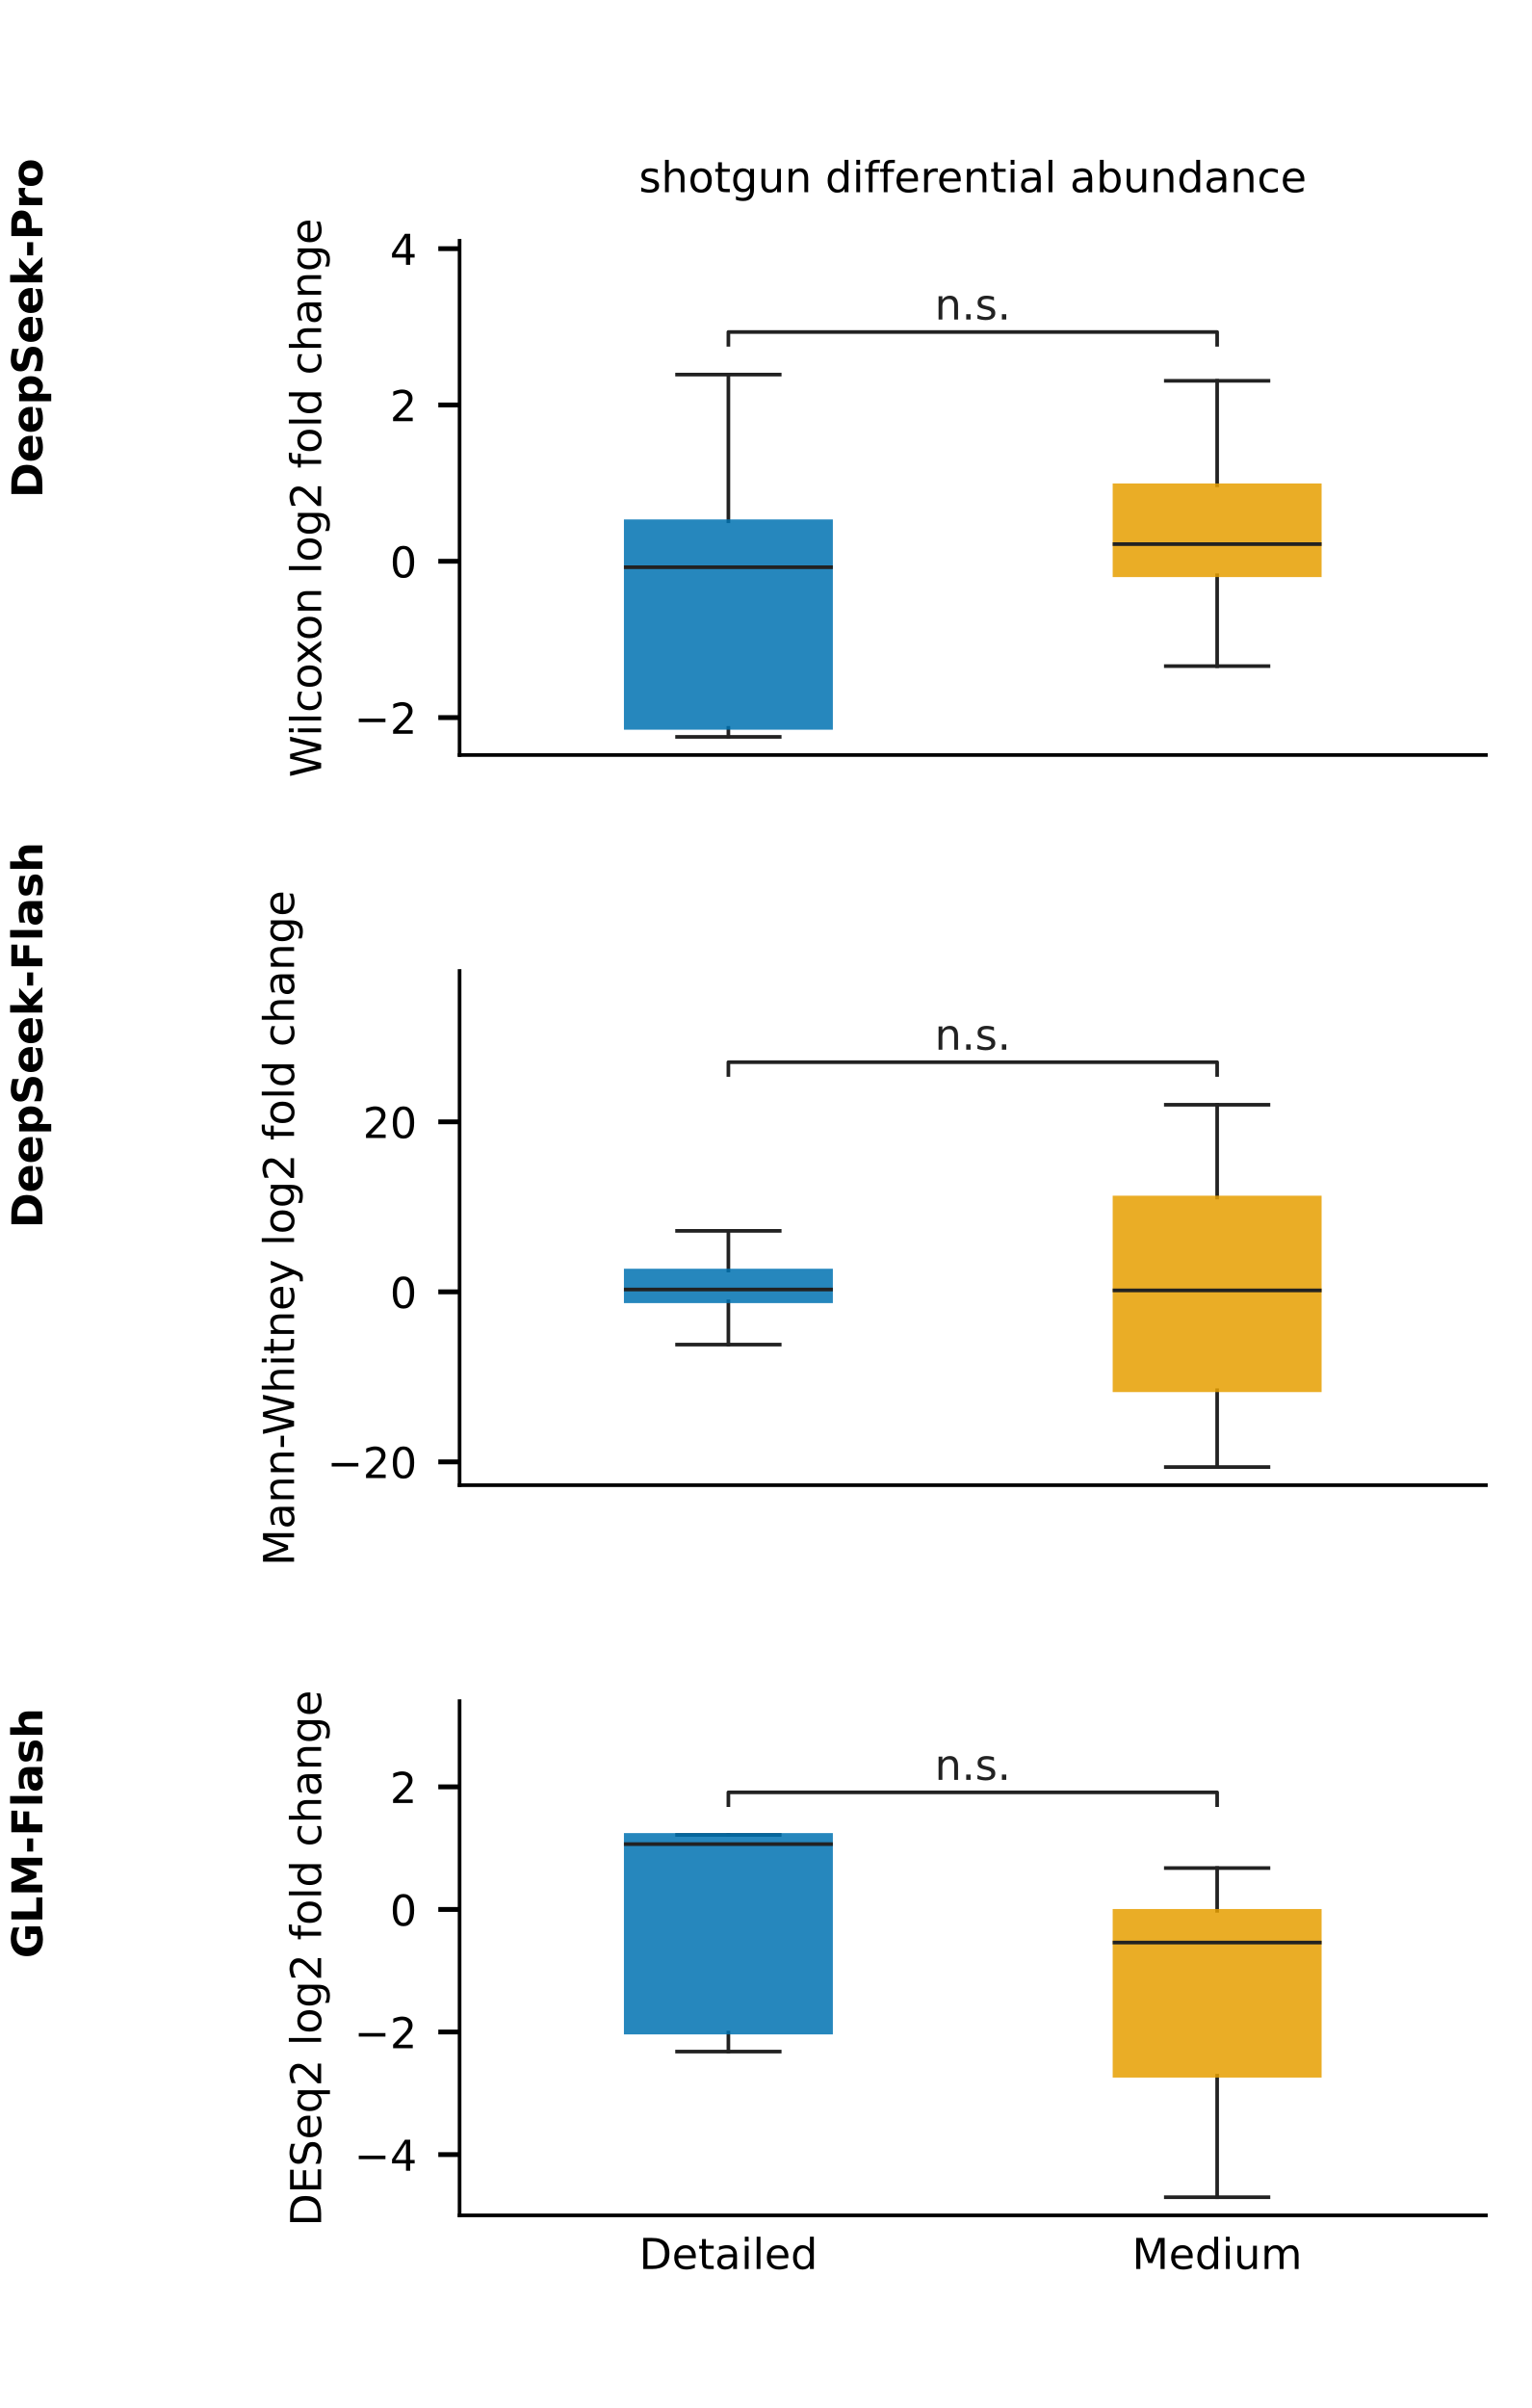
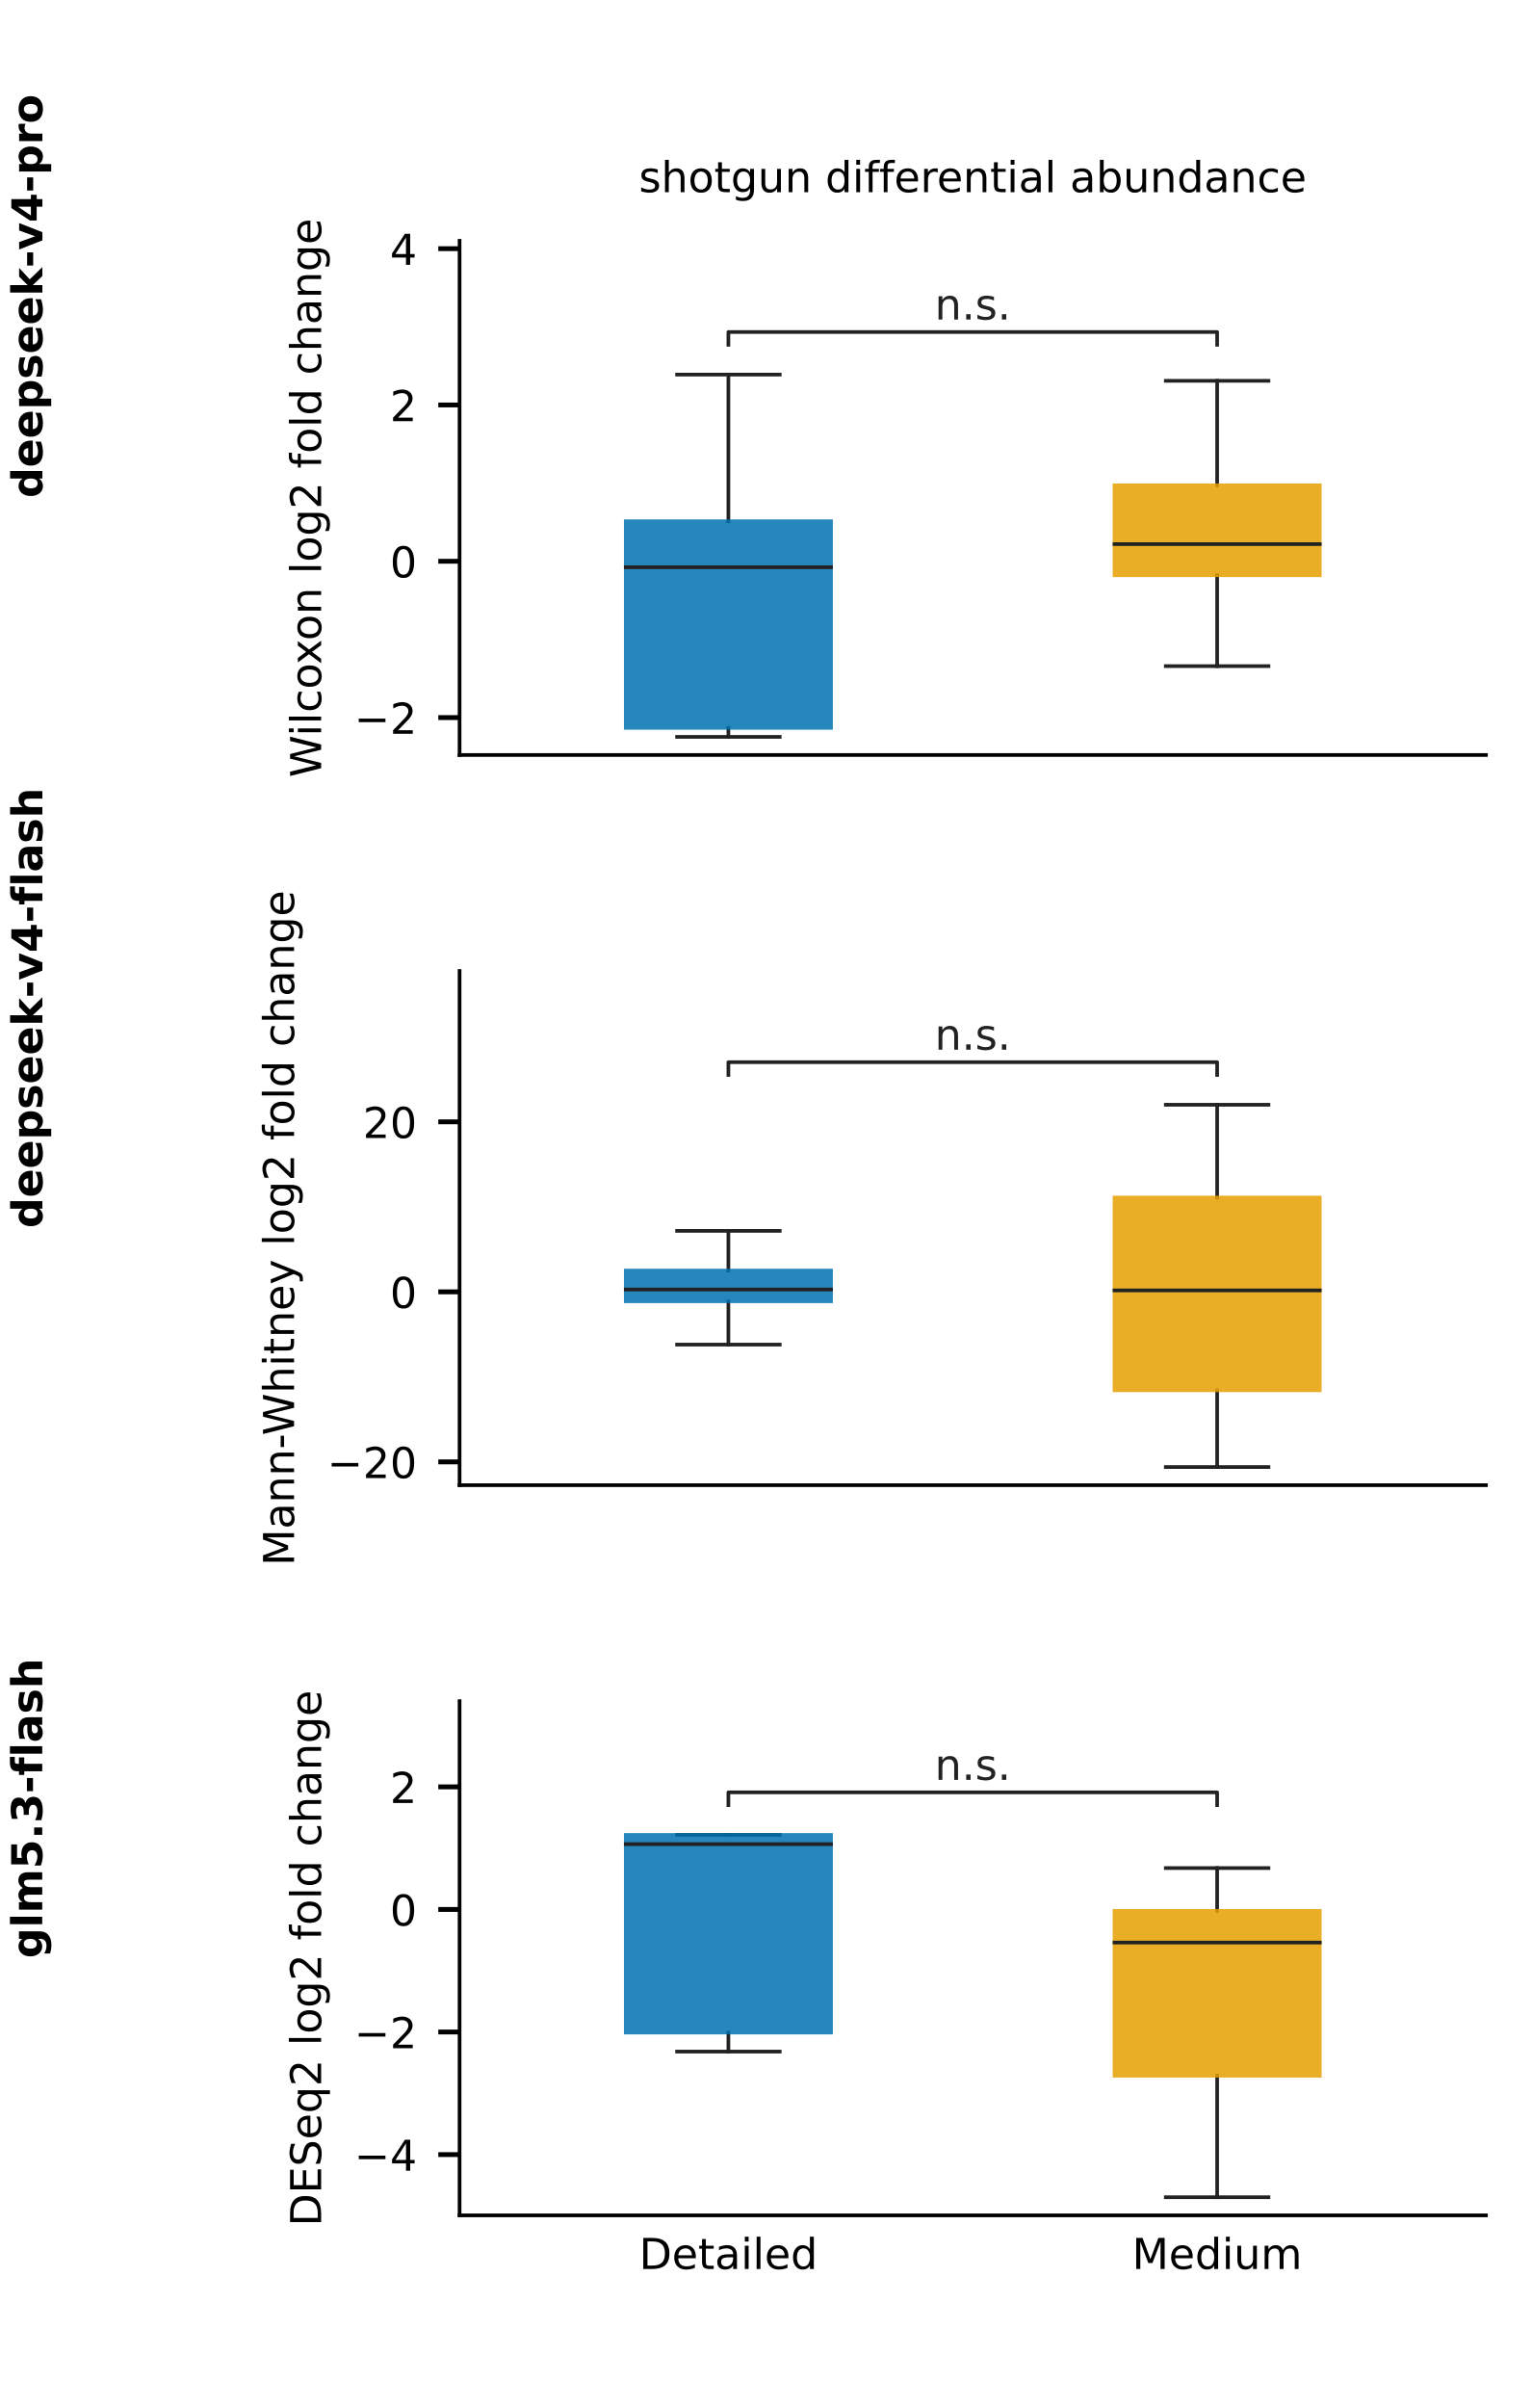
<svg xmlns="http://www.w3.org/2000/svg" xmlns:xlink="http://www.w3.org/1999/xlink" height="396pt" version="1.1" viewBox="0 0 252 396" width="252pt">
  <defs>
    <style type="text/css">*{stroke-linecap:butt;stroke-linejoin:round;}</style>
  </defs>
  <g id="figure_1">
    <g id="patch_1">
      <path d="M 0 396  L 252 396  L 252 0  L 0 0  z " style="fill:#ffffff;" />
    </g>
    <g id="axes_1">
      <g id="patch_2">
        <path d="M 75.6 124.162  L 244.44 124.162  L 244.44 39.6  L 75.6 39.6  z " style="fill:#ffffff;" />
      </g>
      <g id="matplotlib.axis_1">
        <g id="xtick_1">
          <g id="line2d_1" />
        </g>
        <g id="xtick_2">
          <g id="line2d_2" />
        </g>
      </g>
      <g id="matplotlib.axis_2">
        <g id="ytick_1">
          <g id="line2d_3">
            <defs>
-               <path d="M 0 0  L -3.5 0  " id="md6ad7e5f03" style="stroke:#000000;stroke-width:0.8;" />
+               <path d="M 0 0  L -3.5 0  " id="m2d9f21f140" style="stroke:#000000;stroke-width:0.8;" />
            </defs>
            <g>
-               <use style="stroke:#000000;stroke-width:0.8;" x="75.6" xlink:href="#md6ad7e5f03" y="118.006" />
+               <use style="stroke:#000000;stroke-width:0.8;" x="75.6" xlink:href="#m2d9f21f140" y="118.006" />
            </g>
          </g>
          <g id="text_1">
            <text style="font-family:DejaVu Sans;font-size:7px;font-stretch:normal;font-style:normal;font-weight:normal;text-anchor:end;" transform="rotate(-0, 68.6, 120.6651)" x="68.6" y="120.665">−2</text>
          </g>
        </g>
        <g id="ytick_2">
          <g id="line2d_4">
            <g>
-               <use style="stroke:#000000;stroke-width:0.8;" x="75.6" xlink:href="#md6ad7e5f03" y="92.301" />
+               <use style="stroke:#000000;stroke-width:0.8;" x="75.6" xlink:href="#m2d9f21f140" y="92.301" />
            </g>
          </g>
          <g id="text_2">
            <text style="font-family:DejaVu Sans;font-size:7px;font-stretch:normal;font-style:normal;font-weight:normal;text-anchor:end;" transform="rotate(-0, 68.6, 94.96073)" x="68.6" y="94.961">0</text>
          </g>
        </g>
        <g id="ytick_3">
          <g id="line2d_5">
            <g>
-               <use style="stroke:#000000;stroke-width:0.8;" x="75.6" xlink:href="#md6ad7e5f03" y="66.597" />
+               <use style="stroke:#000000;stroke-width:0.8;" x="75.6" xlink:href="#m2d9f21f140" y="66.597" />
            </g>
          </g>
          <g id="text_3">
            <text style="font-family:DejaVu Sans;font-size:7px;font-stretch:normal;font-style:normal;font-weight:normal;text-anchor:end;" transform="rotate(-0, 68.6, 69.25638)" x="68.6" y="69.256">2</text>
          </g>
        </g>
        <g id="ytick_4">
          <g id="line2d_6">
            <g>
-               <use style="stroke:#000000;stroke-width:0.8;" x="75.6" xlink:href="#md6ad7e5f03" y="40.893" />
+               <use style="stroke:#000000;stroke-width:0.8;" x="75.6" xlink:href="#m2d9f21f140" y="40.893" />
            </g>
          </g>
          <g id="text_4">
            <text style="font-family:DejaVu Sans;font-size:7px;font-stretch:normal;font-style:normal;font-weight:normal;text-anchor:end;" transform="rotate(-0, 68.6, 43.55203)" x="68.6" y="43.552">4</text>
          </g>
        </g>
        <g id="text_5">
          <text style="font-family:DejaVu Sans;font-size:7px;font-stretch:normal;font-style:normal;font-weight:normal;text-anchor:middle;" transform="rotate(-90, 52.82469, 81.88125)" x="52.825" y="81.881">Wilcoxon log2 fold change</text>
        </g>
      </g>
      <g id="line2d_7">
-         <path clip-path="url(#pc6d732d926)" d="M 119.82 119.701  L 119.82 121.183  " style="fill:none;stroke:#222222;stroke-linecap:square;stroke-width:0.6;" />
+         <path clip-path="url(#p1d72f70a6a)" d="M 119.82 119.701  L 119.82 121.183  " style="fill:none;stroke:#222222;stroke-linecap:square;stroke-width:0.6;" />
      </g>
      <g id="line2d_8">
-         <path clip-path="url(#pc6d732d926)" d="M 119.82 85.721  L 119.82 61.6  " style="fill:none;stroke:#222222;stroke-linecap:square;stroke-width:0.6;" />
+         <path clip-path="url(#p1d72f70a6a)" d="M 119.82 85.721  L 119.82 61.6  " style="fill:none;stroke:#222222;stroke-linecap:square;stroke-width:0.6;" />
      </g>
      <g id="line2d_9">
-         <path clip-path="url(#pc6d732d926)" d="M 111.378 121.183  L 128.262 121.183  " style="fill:none;stroke:#222222;stroke-linecap:square;stroke-width:0.6;" />
+         <path clip-path="url(#p1d72f70a6a)" d="M 111.378 121.183  L 128.262 121.183  " style="fill:none;stroke:#222222;stroke-linecap:square;stroke-width:0.6;" />
      </g>
      <g id="line2d_10">
-         <path clip-path="url(#pc6d732d926)" d="M 111.378 61.6  L 128.262 61.6  " style="fill:none;stroke:#222222;stroke-linecap:square;stroke-width:0.6;" />
+         <path clip-path="url(#p1d72f70a6a)" d="M 111.378 61.6  L 128.262 61.6  " style="fill:none;stroke:#222222;stroke-linecap:square;stroke-width:0.6;" />
      </g>
      <g id="line2d_11">
-         <path clip-path="url(#pc6d732d926)" d="M 200.22 94.601  L 200.22 109.543  " style="fill:none;stroke:#222222;stroke-linecap:square;stroke-width:0.6;" />
+         <path clip-path="url(#p1d72f70a6a)" d="M 200.22 94.601  L 200.22 109.543  " style="fill:none;stroke:#222222;stroke-linecap:square;stroke-width:0.6;" />
      </g>
      <g id="line2d_12">
-         <path clip-path="url(#pc6d732d926)" d="M 200.22 79.807  L 200.22 62.623  " style="fill:none;stroke:#222222;stroke-linecap:square;stroke-width:0.6;" />
+         <path clip-path="url(#p1d72f70a6a)" d="M 200.22 79.807  L 200.22 62.623  " style="fill:none;stroke:#222222;stroke-linecap:square;stroke-width:0.6;" />
      </g>
      <g id="line2d_13">
-         <path clip-path="url(#pc6d732d926)" d="M 191.778 109.543  L 208.662 109.543  " style="fill:none;stroke:#222222;stroke-linecap:square;stroke-width:0.6;" />
+         <path clip-path="url(#p1d72f70a6a)" d="M 191.778 109.543  L 208.662 109.543  " style="fill:none;stroke:#222222;stroke-linecap:square;stroke-width:0.6;" />
      </g>
      <g id="line2d_14">
-         <path clip-path="url(#pc6d732d926)" d="M 191.778 62.623  L 208.662 62.623  " style="fill:none;stroke:#222222;stroke-linecap:square;stroke-width:0.6;" />
+         <path clip-path="url(#p1d72f70a6a)" d="M 191.778 62.623  L 208.662 62.623  " style="fill:none;stroke:#222222;stroke-linecap:square;stroke-width:0.6;" />
      </g>
      <g id="patch_3">
-         <path clip-path="url(#pc6d732d926)" d="M 102.936 119.701  L 136.704 119.701  L 136.704 85.721  L 102.936 85.721  L 102.936 119.701  z " style="fill:#0072b2;opacity:0.85;stroke:#0072b2;stroke-linejoin:miter;stroke-width:0.6;" />
+         <path clip-path="url(#p1d72f70a6a)" d="M 102.936 119.701  L 136.704 119.701  L 136.704 85.721  L 102.936 85.721  L 102.936 119.701  z " style="fill:#0072b2;opacity:0.85;stroke:#0072b2;stroke-linejoin:miter;stroke-width:0.6;" />
      </g>
      <g id="patch_4">
-         <path clip-path="url(#pc6d732d926)" d="M 183.336 94.601  L 217.104 94.601  L 217.104 79.807  L 183.336 79.807  L 183.336 94.601  z " style="fill:#e69f00;opacity:0.85;stroke:#e69f00;stroke-linejoin:miter;stroke-width:0.6;" />
+         <path clip-path="url(#p1d72f70a6a)" d="M 183.336 94.601  L 217.104 94.601  L 217.104 79.807  L 183.336 79.807  L 183.336 94.601  z " style="fill:#e69f00;opacity:0.85;stroke:#e69f00;stroke-linejoin:miter;stroke-width:0.6;" />
      </g>
      <g id="line2d_15">
-         <path clip-path="url(#pc6d732d926)" d="M 102.936 93.284  L 136.704 93.284  " style="fill:none;stroke:#222222;stroke-linecap:square;stroke-width:0.6;" />
+         <path clip-path="url(#p1d72f70a6a)" d="M 102.936 93.284  L 136.704 93.284  " style="fill:none;stroke:#222222;stroke-linecap:square;stroke-width:0.6;" />
      </g>
      <g id="line2d_16">
-         <path clip-path="url(#pc6d732d926)" d="M 183.336 89.479  L 217.104 89.479  " style="fill:none;stroke:#222222;stroke-linecap:square;stroke-width:0.6;" />
+         <path clip-path="url(#p1d72f70a6a)" d="M 183.336 89.479  L 217.104 89.479  " style="fill:none;stroke:#222222;stroke-linecap:square;stroke-width:0.6;" />
      </g>
      <g id="patch_5">
        <path d="M 75.6 124.162  L 75.6 39.6  " style="fill:none;stroke:#000000;stroke-linecap:square;stroke-linejoin:miter;stroke-width:0.6;" />
      </g>
      <g id="patch_6">
        <path d="M 75.6 124.162  L 244.44 124.162  " style="fill:none;stroke:#000000;stroke-linecap:square;stroke-linejoin:miter;stroke-width:0.6;" />
      </g>
      <g id="text_6">
        <text style="font-family:DejaVu Sans;font-size:7px;font-stretch:normal;font-style:normal;font-weight:normal;text-anchor:middle;" transform="rotate(-0, 160.02, 31.6)" x="160.02" y="31.6">shotgun differential abundance</text>
      </g>
      <g id="sig-bracket">
        <path d="M 119.82 57  L 119.82 54.6  L 200.22 54.6  L 200.22 57  " style="fill:none;stroke:#222222;stroke-width:0.6;" />
      </g>
      <g id="sig-bracket">
        <text style="fill:#222222;font-family:DejaVu Sans;font-size:7px;font-stretch:normal;font-style:normal;font-weight:normal;text-anchor:middle;" transform="rotate(-0, 160.02, 52.54422)" x="160.02" y="52.544">n.s.</text>
      </g>
    </g>
    <g id="axes_2">
      <g id="patch_7">
        <path d="M 75.6 244.241  L 244.44 244.241  L 244.44 159.679  L 75.6 159.679  z " style="fill:#ffffff;" />
      </g>
      <g id="matplotlib.axis_3">
        <g id="xtick_3">
          <g id="line2d_17" />
        </g>
        <g id="xtick_4">
          <g id="line2d_18" />
        </g>
      </g>
      <g id="matplotlib.axis_4">
        <g id="ytick_5">
          <g id="line2d_19">
            <g>
-               <use style="stroke:#000000;stroke-width:0.8;" x="75.6" xlink:href="#md6ad7e5f03" y="240.409" />
+               <use style="stroke:#000000;stroke-width:0.8;" x="75.6" xlink:href="#m2d9f21f140" y="240.409" />
            </g>
          </g>
          <g id="text_7">
            <text style="font-family:DejaVu Sans;font-size:7px;font-stretch:normal;font-style:normal;font-weight:normal;text-anchor:end;" transform="rotate(-0, 68.6, 243.0682)" x="68.6" y="243.068">−20</text>
          </g>
        </g>
        <g id="ytick_6">
          <g id="line2d_20">
            <g>
-               <use style="stroke:#000000;stroke-width:0.8;" x="75.6" xlink:href="#md6ad7e5f03" y="212.448" />
+               <use style="stroke:#000000;stroke-width:0.8;" x="75.6" xlink:href="#m2d9f21f140" y="212.448" />
            </g>
          </g>
          <g id="text_8">
            <text style="font-family:DejaVu Sans;font-size:7px;font-stretch:normal;font-style:normal;font-weight:normal;text-anchor:end;" transform="rotate(-0, 68.6, 215.1073)" x="68.6" y="215.107">0</text>
          </g>
        </g>
        <g id="ytick_7">
          <g id="line2d_21">
            <g>
-               <use style="stroke:#000000;stroke-width:0.8;" x="75.6" xlink:href="#md6ad7e5f03" y="184.487" />
+               <use style="stroke:#000000;stroke-width:0.8;" x="75.6" xlink:href="#m2d9f21f140" y="184.487" />
            </g>
          </g>
          <g id="text_9">
            <text style="font-family:DejaVu Sans;font-size:7px;font-stretch:normal;font-style:normal;font-weight:normal;text-anchor:end;" transform="rotate(-0, 68.6, 187.1464)" x="68.6" y="187.146">20</text>
          </g>
        </g>
        <g id="text_10">
          <text style="font-family:DejaVu Sans;font-size:7px;font-stretch:normal;font-style:normal;font-weight:normal;text-anchor:middle;" transform="rotate(-90, 48.37094, 201.96)" x="48.371" y="201.96">Mann-Whitney log2 fold change</text>
        </g>
      </g>
      <g id="line2d_22">
-         <path clip-path="url(#pd3cb36e265)" d="M 119.82 213.998  L 119.82 221.117  " style="fill:none;stroke:#222222;stroke-linecap:square;stroke-width:0.6;" />
+         <path clip-path="url(#p033f6c3d9e)" d="M 119.82 213.998  L 119.82 221.117  " style="fill:none;stroke:#222222;stroke-linecap:square;stroke-width:0.6;" />
      </g>
      <g id="line2d_23">
-         <path clip-path="url(#pd3cb36e265)" d="M 119.82 208.946  L 119.82 202.422  " style="fill:none;stroke:#222222;stroke-linecap:square;stroke-width:0.6;" />
+         <path clip-path="url(#p033f6c3d9e)" d="M 119.82 208.946  L 119.82 202.422  " style="fill:none;stroke:#222222;stroke-linecap:square;stroke-width:0.6;" />
      </g>
      <g id="line2d_24">
-         <path clip-path="url(#pd3cb36e265)" d="M 111.378 221.117  L 128.262 221.117  " style="fill:none;stroke:#222222;stroke-linecap:square;stroke-width:0.6;" />
+         <path clip-path="url(#p033f6c3d9e)" d="M 111.378 221.117  L 128.262 221.117  " style="fill:none;stroke:#222222;stroke-linecap:square;stroke-width:0.6;" />
      </g>
      <g id="line2d_25">
-         <path clip-path="url(#pd3cb36e265)" d="M 111.378 202.422  L 128.262 202.422  " style="fill:none;stroke:#222222;stroke-linecap:square;stroke-width:0.6;" />
+         <path clip-path="url(#p033f6c3d9e)" d="M 111.378 202.422  L 128.262 202.422  " style="fill:none;stroke:#222222;stroke-linecap:square;stroke-width:0.6;" />
      </g>
      <g id="line2d_26">
-         <path clip-path="url(#pd3cb36e265)" d="M 200.22 228.632  L 200.22 241.262  " style="fill:none;stroke:#222222;stroke-linecap:square;stroke-width:0.6;" />
+         <path clip-path="url(#p033f6c3d9e)" d="M 200.22 228.632  L 200.22 241.262  " style="fill:none;stroke:#222222;stroke-linecap:square;stroke-width:0.6;" />
      </g>
      <g id="line2d_27">
-         <path clip-path="url(#pd3cb36e265)" d="M 200.22 196.936  L 200.22 181.679  " style="fill:none;stroke:#222222;stroke-linecap:square;stroke-width:0.6;" />
+         <path clip-path="url(#p033f6c3d9e)" d="M 200.22 196.936  L 200.22 181.679  " style="fill:none;stroke:#222222;stroke-linecap:square;stroke-width:0.6;" />
      </g>
      <g id="line2d_28">
-         <path clip-path="url(#pd3cb36e265)" d="M 191.778 241.262  L 208.662 241.262  " style="fill:none;stroke:#222222;stroke-linecap:square;stroke-width:0.6;" />
+         <path clip-path="url(#p033f6c3d9e)" d="M 191.778 241.262  L 208.662 241.262  " style="fill:none;stroke:#222222;stroke-linecap:square;stroke-width:0.6;" />
      </g>
      <g id="line2d_29">
-         <path clip-path="url(#pd3cb36e265)" d="M 191.778 181.679  L 208.662 181.679  " style="fill:none;stroke:#222222;stroke-linecap:square;stroke-width:0.6;" />
+         <path clip-path="url(#p033f6c3d9e)" d="M 191.778 181.679  L 208.662 181.679  " style="fill:none;stroke:#222222;stroke-linecap:square;stroke-width:0.6;" />
      </g>
      <g id="patch_8">
-         <path clip-path="url(#pd3cb36e265)" d="M 102.936 213.998  L 136.704 213.998  L 136.704 208.946  L 102.936 208.946  L 102.936 213.998  z " style="fill:#0072b2;opacity:0.85;stroke:#0072b2;stroke-linejoin:miter;stroke-width:0.6;" />
+         <path clip-path="url(#p033f6c3d9e)" d="M 102.936 213.998  L 136.704 213.998  L 136.704 208.946  L 102.936 208.946  L 102.936 213.998  z " style="fill:#0072b2;opacity:0.85;stroke:#0072b2;stroke-linejoin:miter;stroke-width:0.6;" />
      </g>
      <g id="patch_9">
-         <path clip-path="url(#pd3cb36e265)" d="M 183.336 228.632  L 217.104 228.632  L 217.104 196.936  L 183.336 196.936  L 183.336 228.632  z " style="fill:#e69f00;opacity:0.85;stroke:#e69f00;stroke-linejoin:miter;stroke-width:0.6;" />
+         <path clip-path="url(#p033f6c3d9e)" d="M 183.336 228.632  L 217.104 228.632  L 217.104 196.936  L 183.336 196.936  L 183.336 228.632  z " style="fill:#e69f00;opacity:0.85;stroke:#e69f00;stroke-linejoin:miter;stroke-width:0.6;" />
      </g>
      <g id="line2d_30">
-         <path clip-path="url(#pd3cb36e265)" d="M 102.936 212.065  L 136.704 212.065  " style="fill:none;stroke:#222222;stroke-linecap:square;stroke-width:0.6;" />
+         <path clip-path="url(#p033f6c3d9e)" d="M 102.936 212.065  L 136.704 212.065  " style="fill:none;stroke:#222222;stroke-linecap:square;stroke-width:0.6;" />
      </g>
      <g id="line2d_31">
-         <path clip-path="url(#pd3cb36e265)" d="M 183.336 212.212  L 217.104 212.212  " style="fill:none;stroke:#222222;stroke-linecap:square;stroke-width:0.6;" />
+         <path clip-path="url(#p033f6c3d9e)" d="M 183.336 212.212  L 217.104 212.212  " style="fill:none;stroke:#222222;stroke-linecap:square;stroke-width:0.6;" />
      </g>
      <g id="patch_10">
        <path d="M 75.6 244.241  L 75.6 159.679  " style="fill:none;stroke:#000000;stroke-linecap:square;stroke-linejoin:miter;stroke-width:0.6;" />
      </g>
      <g id="patch_11">
        <path d="M 75.6 244.241  L 244.44 244.241  " style="fill:none;stroke:#000000;stroke-linecap:square;stroke-linejoin:miter;stroke-width:0.6;" />
      </g>
      <g id="sig-bracket">
        <path d="M 119.82 177.079  L 119.82 174.679  L 200.22 174.679  L 200.22 177.079  " style="fill:none;stroke:#222222;stroke-width:0.6;" />
      </g>
      <g id="sig-bracket">
        <text style="fill:#222222;font-family:DejaVu Sans;font-size:7px;font-stretch:normal;font-style:normal;font-weight:normal;text-anchor:middle;" transform="rotate(-0, 160.02, 172.623)" x="160.02" y="172.623">n.s.</text>
      </g>
    </g>
    <g id="axes_3">
      <g id="patch_12">
        <path d="M 75.6 364.32  L 244.44 364.32  L 244.44 279.757  L 75.6 279.757  z " style="fill:#ffffff;" />
      </g>
      <g id="matplotlib.axis_5">
        <g id="xtick_5">
          <g id="line2d_32" />
          <g id="text_11">
            <text style="font-family:DejaVu Sans;font-size:7px;font-stretch:normal;font-style:normal;font-weight:normal;text-anchor:middle;" transform="rotate(-0, 119.82, 373.1389)" x="119.82" y="373.139">Detailed</text>
          </g>
        </g>
        <g id="xtick_6">
          <g id="line2d_33" />
          <g id="text_12">
            <text style="font-family:DejaVu Sans;font-size:7px;font-stretch:normal;font-style:normal;font-weight:normal;text-anchor:middle;" transform="rotate(-0, 200.22, 373.1389)" x="200.22" y="373.139">Medium</text>
          </g>
        </g>
      </g>
      <g id="matplotlib.axis_6">
        <g id="ytick_8">
          <g id="line2d_34">
            <g>
-               <use style="stroke:#000000;stroke-width:0.8;" x="75.6" xlink:href="#md6ad7e5f03" y="354.324" />
+               <use style="stroke:#000000;stroke-width:0.8;" x="75.6" xlink:href="#m2d9f21f140" y="354.324" />
            </g>
          </g>
          <g id="text_13">
            <text style="font-family:DejaVu Sans;font-size:7px;font-stretch:normal;font-style:normal;font-weight:normal;text-anchor:end;" transform="rotate(-0, 68.6, 356.9837)" x="68.6" y="356.984">−4</text>
          </g>
        </g>
        <g id="ytick_9">
          <g id="line2d_35">
            <g>
-               <use style="stroke:#000000;stroke-width:0.8;" x="75.6" xlink:href="#md6ad7e5f03" y="334.167" />
+               <use style="stroke:#000000;stroke-width:0.8;" x="75.6" xlink:href="#m2d9f21f140" y="334.167" />
            </g>
          </g>
          <g id="text_14">
            <text style="font-family:DejaVu Sans;font-size:7px;font-stretch:normal;font-style:normal;font-weight:normal;text-anchor:end;" transform="rotate(-0, 68.6, 336.8261)" x="68.6" y="336.826">−2</text>
          </g>
        </g>
        <g id="ytick_10">
          <g id="line2d_36">
            <g>
-               <use style="stroke:#000000;stroke-width:0.8;" x="75.6" xlink:href="#md6ad7e5f03" y="314.009" />
+               <use style="stroke:#000000;stroke-width:0.8;" x="75.6" xlink:href="#m2d9f21f140" y="314.009" />
            </g>
          </g>
          <g id="text_15">
            <text style="font-family:DejaVu Sans;font-size:7px;font-stretch:normal;font-style:normal;font-weight:normal;text-anchor:end;" transform="rotate(-0, 68.6, 316.6685)" x="68.6" y="316.669">0</text>
          </g>
        </g>
        <g id="ytick_11">
          <g id="line2d_37">
            <g>
-               <use style="stroke:#000000;stroke-width:0.8;" x="75.6" xlink:href="#md6ad7e5f03" y="293.851" />
+               <use style="stroke:#000000;stroke-width:0.8;" x="75.6" xlink:href="#m2d9f21f140" y="293.851" />
            </g>
          </g>
          <g id="text_16">
            <text style="font-family:DejaVu Sans;font-size:7px;font-stretch:normal;font-style:normal;font-weight:normal;text-anchor:end;" transform="rotate(-0, 68.6, 296.5109)" x="68.6" y="296.511">2</text>
          </g>
        </g>
        <g id="text_17">
          <text style="font-family:DejaVu Sans;font-size:7px;font-stretch:normal;font-style:normal;font-weight:normal;text-anchor:middle;" transform="rotate(-90, 52.82469, 322.0387)" x="52.825" y="322.039">DESeq2 log2 fold change</text>
        </g>
      </g>
      <g id="line2d_38">
-         <path clip-path="url(#pcbb95f2062)" d="M 119.82 334.262  L 119.82 337.39  " style="fill:none;stroke:#222222;stroke-linecap:square;stroke-width:0.6;" />
+         <path clip-path="url(#p7e282db9f5)" d="M 119.82 334.262  L 119.82 337.39  " style="fill:none;stroke:#222222;stroke-linecap:square;stroke-width:0.6;" />
      </g>
      <g id="line2d_39">
-         <path clip-path="url(#pcbb95f2062)" d="M 119.82 301.757  L 119.82 301.757  " style="fill:none;stroke:#222222;stroke-linecap:square;stroke-width:0.6;" />
+         <path clip-path="url(#p7e282db9f5)" d="M 119.82 301.757  L 119.82 301.757  " style="fill:none;stroke:#222222;stroke-linecap:square;stroke-width:0.6;" />
      </g>
      <g id="line2d_40">
-         <path clip-path="url(#pcbb95f2062)" d="M 111.378 337.39  L 128.262 337.39  " style="fill:none;stroke:#222222;stroke-linecap:square;stroke-width:0.6;" />
+         <path clip-path="url(#p7e282db9f5)" d="M 111.378 337.39  L 128.262 337.39  " style="fill:none;stroke:#222222;stroke-linecap:square;stroke-width:0.6;" />
      </g>
      <g id="line2d_41">
-         <path clip-path="url(#pcbb95f2062)" d="M 111.378 301.757  L 128.262 301.757  " style="fill:none;stroke:#222222;stroke-linecap:square;stroke-width:0.6;" />
+         <path clip-path="url(#p7e282db9f5)" d="M 111.378 301.757  L 128.262 301.757  " style="fill:none;stroke:#222222;stroke-linecap:square;stroke-width:0.6;" />
      </g>
      <g id="line2d_42">
-         <path clip-path="url(#pcbb95f2062)" d="M 200.22 341.36  L 200.22 361.341  " style="fill:none;stroke:#222222;stroke-linecap:square;stroke-width:0.6;" />
+         <path clip-path="url(#p7e282db9f5)" d="M 200.22 341.36  L 200.22 361.341  " style="fill:none;stroke:#222222;stroke-linecap:square;stroke-width:0.6;" />
      </g>
      <g id="line2d_43">
-         <path clip-path="url(#pcbb95f2062)" d="M 200.22 314.243  L 200.22 307.202  " style="fill:none;stroke:#222222;stroke-linecap:square;stroke-width:0.6;" />
+         <path clip-path="url(#p7e282db9f5)" d="M 200.22 314.243  L 200.22 307.202  " style="fill:none;stroke:#222222;stroke-linecap:square;stroke-width:0.6;" />
      </g>
      <g id="line2d_44">
-         <path clip-path="url(#pcbb95f2062)" d="M 191.778 361.341  L 208.662 361.341  " style="fill:none;stroke:#222222;stroke-linecap:square;stroke-width:0.6;" />
+         <path clip-path="url(#p7e282db9f5)" d="M 191.778 361.341  L 208.662 361.341  " style="fill:none;stroke:#222222;stroke-linecap:square;stroke-width:0.6;" />
      </g>
      <g id="line2d_45">
-         <path clip-path="url(#pcbb95f2062)" d="M 191.778 307.202  L 208.662 307.202  " style="fill:none;stroke:#222222;stroke-linecap:square;stroke-width:0.6;" />
+         <path clip-path="url(#p7e282db9f5)" d="M 191.778 307.202  L 208.662 307.202  " style="fill:none;stroke:#222222;stroke-linecap:square;stroke-width:0.6;" />
      </g>
      <g id="patch_13">
-         <path clip-path="url(#pcbb95f2062)" d="M 102.936 334.262  L 136.704 334.262  L 136.704 301.757  L 102.936 301.757  L 102.936 334.262  z " style="fill:#0072b2;opacity:0.85;stroke:#0072b2;stroke-linejoin:miter;stroke-width:0.6;" />
+         <path clip-path="url(#p7e282db9f5)" d="M 102.936 334.262  L 136.704 334.262  L 136.704 301.757  L 102.936 301.757  L 102.936 334.262  z " style="fill:#0072b2;opacity:0.85;stroke:#0072b2;stroke-linejoin:miter;stroke-width:0.6;" />
      </g>
      <g id="patch_14">
-         <path clip-path="url(#pcbb95f2062)" d="M 183.336 341.36  L 217.104 341.36  L 217.104 314.243  L 183.336 314.243  L 183.336 341.36  z " style="fill:#e69f00;opacity:0.85;stroke:#e69f00;stroke-linejoin:miter;stroke-width:0.6;" />
+         <path clip-path="url(#p7e282db9f5)" d="M 183.336 341.36  L 217.104 341.36  L 217.104 314.243  L 183.336 314.243  L 183.336 341.36  z " style="fill:#e69f00;opacity:0.85;stroke:#e69f00;stroke-linejoin:miter;stroke-width:0.6;" />
      </g>
      <g id="line2d_46">
-         <path clip-path="url(#pcbb95f2062)" d="M 102.936 303.266  L 136.704 303.266  " style="fill:none;stroke:#222222;stroke-linecap:square;stroke-width:0.6;" />
+         <path clip-path="url(#p7e282db9f5)" d="M 102.936 303.266  L 136.704 303.266  " style="fill:none;stroke:#222222;stroke-linecap:square;stroke-width:0.6;" />
      </g>
      <g id="line2d_47">
-         <path clip-path="url(#pcbb95f2062)" d="M 183.336 319.457  L 217.104 319.457  " style="fill:none;stroke:#222222;stroke-linecap:square;stroke-width:0.6;" />
+         <path clip-path="url(#p7e282db9f5)" d="M 183.336 319.457  L 217.104 319.457  " style="fill:none;stroke:#222222;stroke-linecap:square;stroke-width:0.6;" />
      </g>
      <g id="patch_15">
        <path d="M 75.6 364.32  L 75.6 279.757  " style="fill:none;stroke:#000000;stroke-linecap:square;stroke-linejoin:miter;stroke-width:0.6;" />
      </g>
      <g id="patch_16">
        <path d="M 75.6 364.32  L 244.44 364.32  " style="fill:none;stroke:#000000;stroke-linecap:square;stroke-linejoin:miter;stroke-width:0.6;" />
      </g>
      <g id="sig-bracket">
        <path d="M 119.82 297.158  L 119.82 294.757  L 200.22 294.757  L 200.22 297.158  " style="fill:none;stroke:#222222;stroke-width:0.6;" />
      </g>
      <g id="sig-bracket">
        <text style="fill:#222222;font-family:DejaVu Sans;font-size:7px;font-stretch:normal;font-style:normal;font-weight:normal;text-anchor:middle;" transform="rotate(-0, 160.02, 292.7017)" x="160.02" y="292.702">n.s.</text>
      </g>
    </g>
    <g id="text_18">
-       <text style="font-family:DejaVu Sans;font-size:7px;font-stretch:normal;font-style:normal;font-weight:bold;text-anchor:start;" transform="rotate(-90, 6.971563, 81.88125)" x="6.972" y="81.881">DeepSeek-Pro</text>
+       <text style="font-family:DejaVu Sans;font-size:7px;font-stretch:normal;font-style:normal;font-weight:bold;text-anchor:start;" transform="rotate(-90, 6.971563, 81.88125)" x="6.972" y="81.881">deepseek-v4-pro</text>
    </g>
    <g id="text_19">
-       <text style="font-family:DejaVu Sans;font-size:7px;font-stretch:normal;font-style:normal;font-weight:bold;text-anchor:start;" transform="rotate(-90, 6.971563, 201.96)" x="6.972" y="201.96">DeepSeek-Flash</text>
+       <text style="font-family:DejaVu Sans;font-size:7px;font-stretch:normal;font-style:normal;font-weight:bold;text-anchor:start;" transform="rotate(-90, 6.971563, 201.96)" x="6.972" y="201.96">deepseek-v4-flash</text>
    </g>
    <g id="text_20">
-       <text style="font-family:DejaVu Sans;font-size:7px;font-stretch:normal;font-style:normal;font-weight:bold;text-anchor:start;" transform="rotate(-90, 6.971563, 322.0387)" x="6.972" y="322.039">GLM-Flash</text>
+       <text style="font-family:DejaVu Sans;font-size:7px;font-stretch:normal;font-style:normal;font-weight:bold;text-anchor:start;" transform="rotate(-90, 6.944219, 322.0387)" x="6.944" y="322.039">glm5.3-flash</text>
    </g>
  </g>
  <defs>
-     <clipPath id="pc6d732d926">
+     <clipPath id="p1d72f70a6a">
      <rect height="84.562" width="168.84" x="75.6" y="39.6" />
    </clipPath>
-     <clipPath id="pd3cb36e265">
+     <clipPath id="p033f6c3d9e">
      <rect height="84.562" width="168.84" x="75.6" y="159.679" />
    </clipPath>
-     <clipPath id="pcbb95f2062">
+     <clipPath id="p7e282db9f5">
      <rect height="84.562" width="168.84" x="75.6" y="279.757" />
    </clipPath>
  </defs>
</svg>
